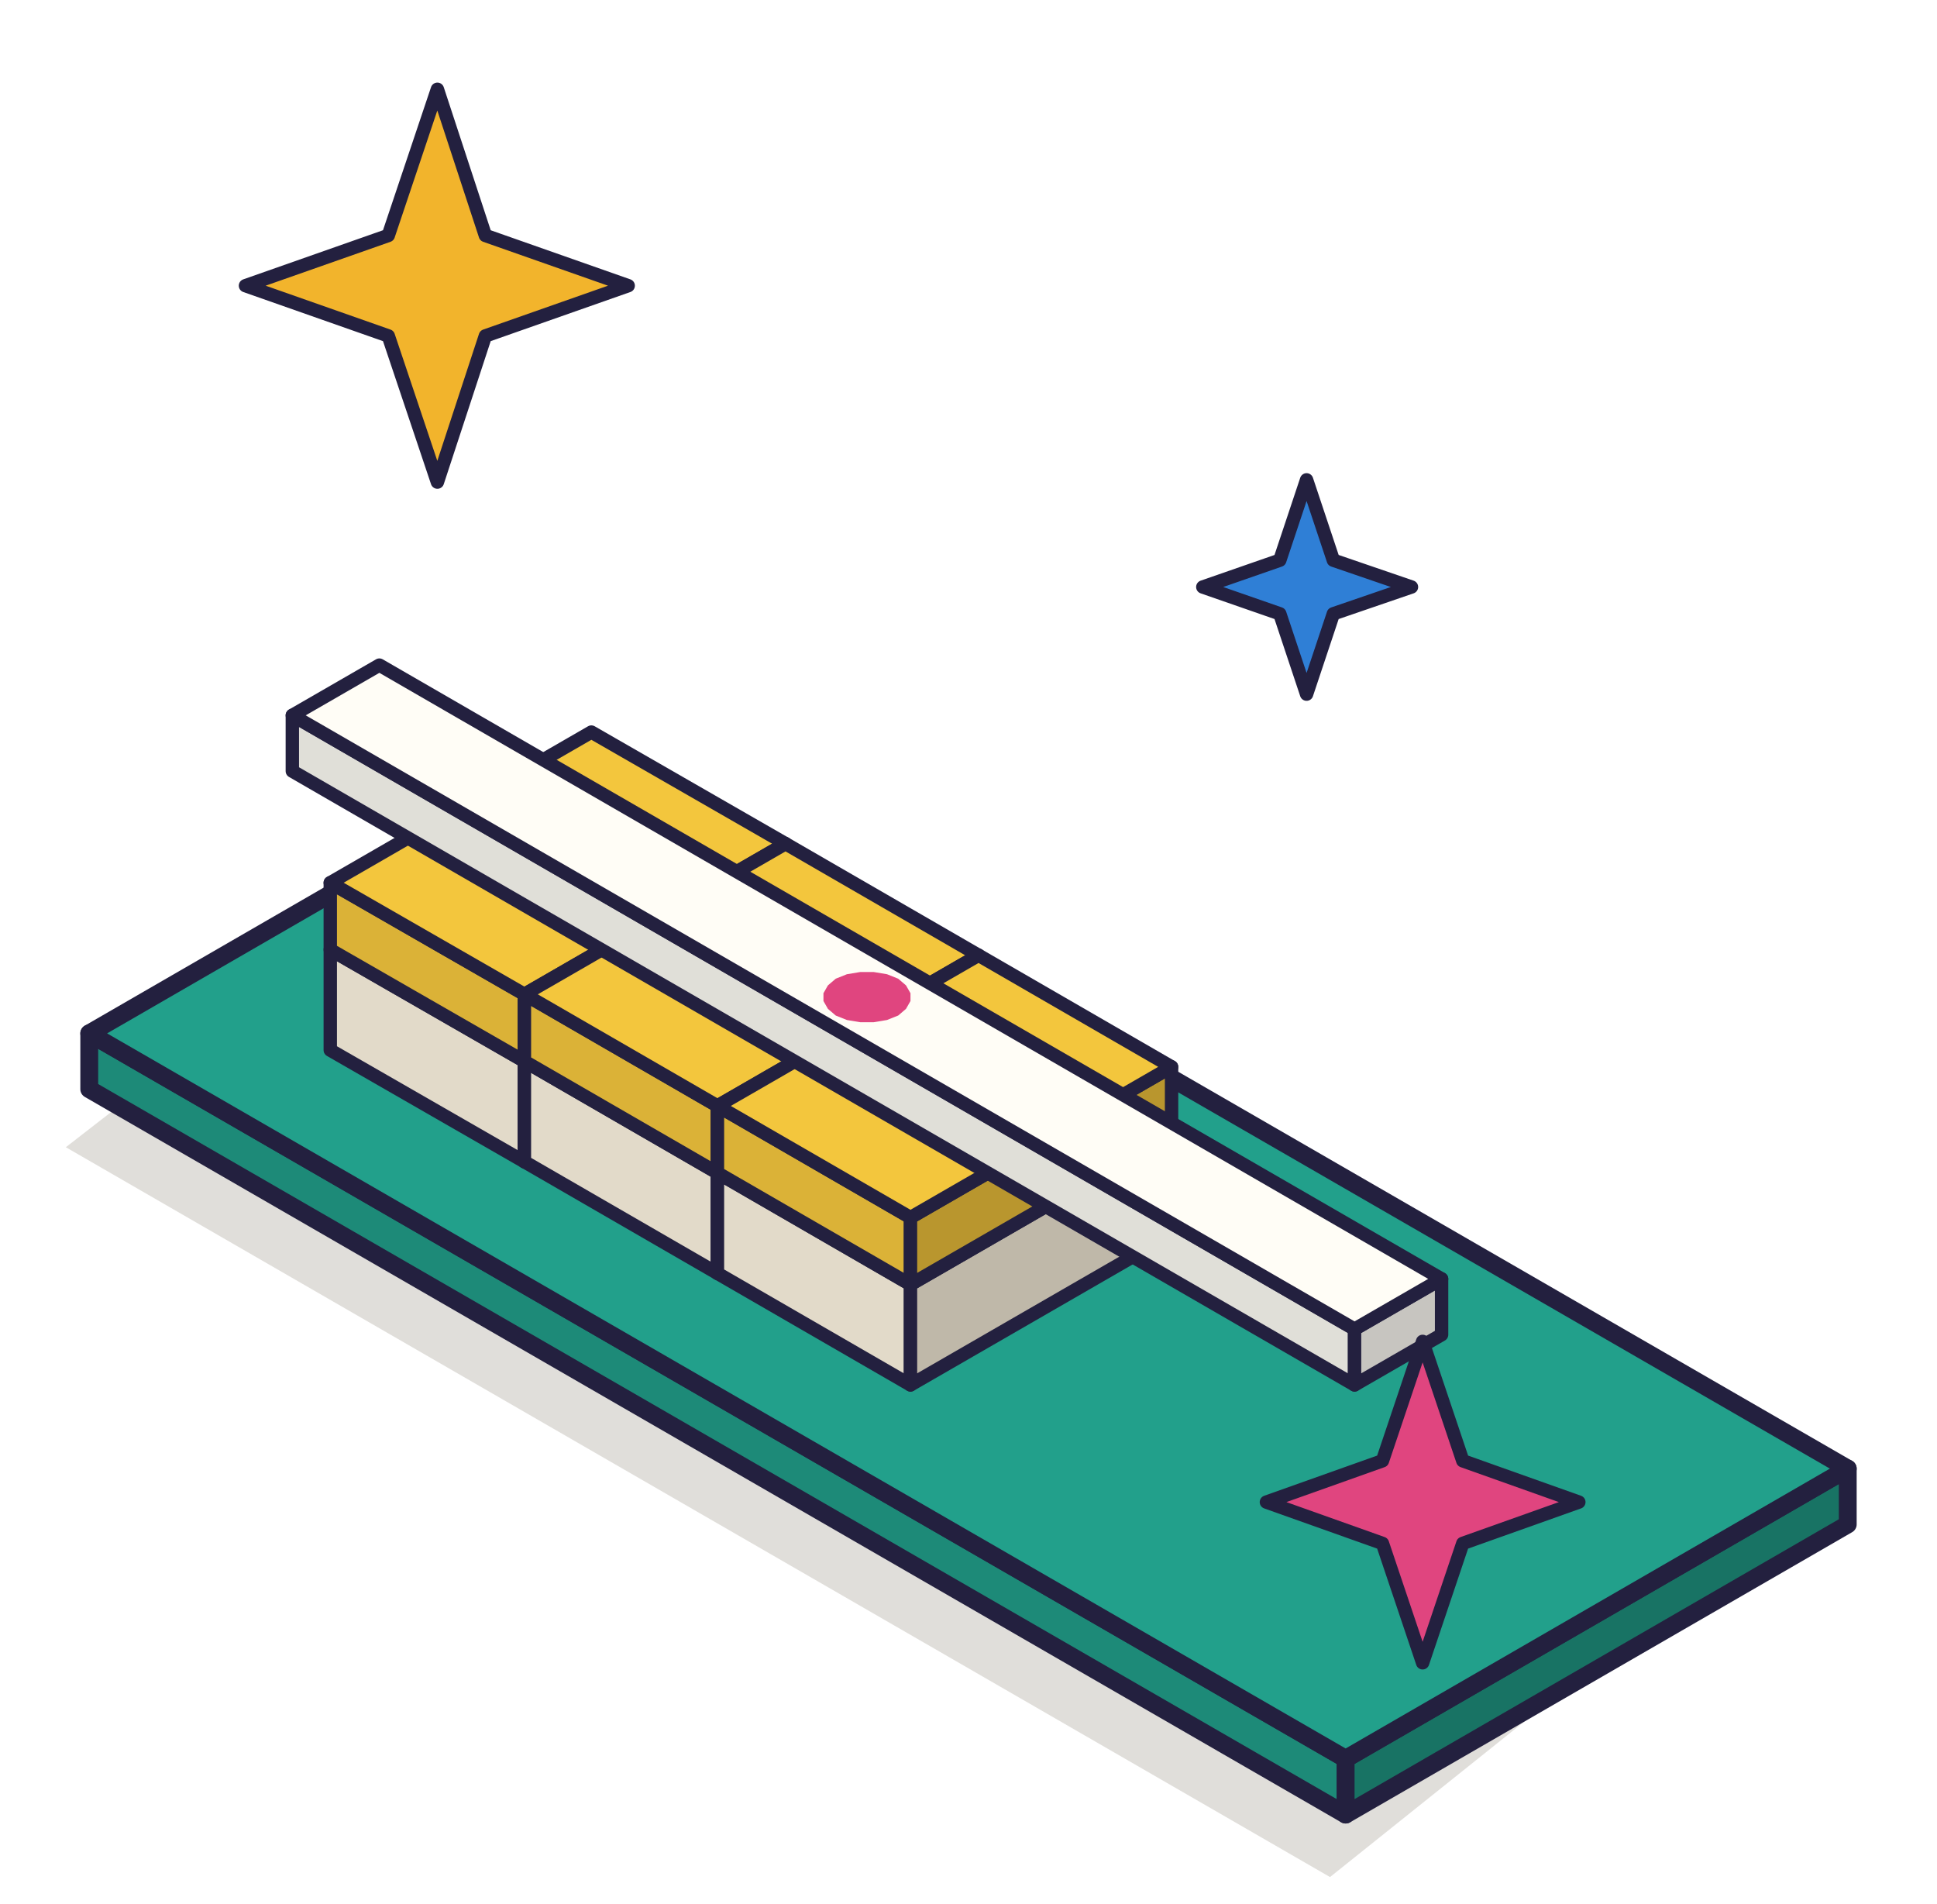
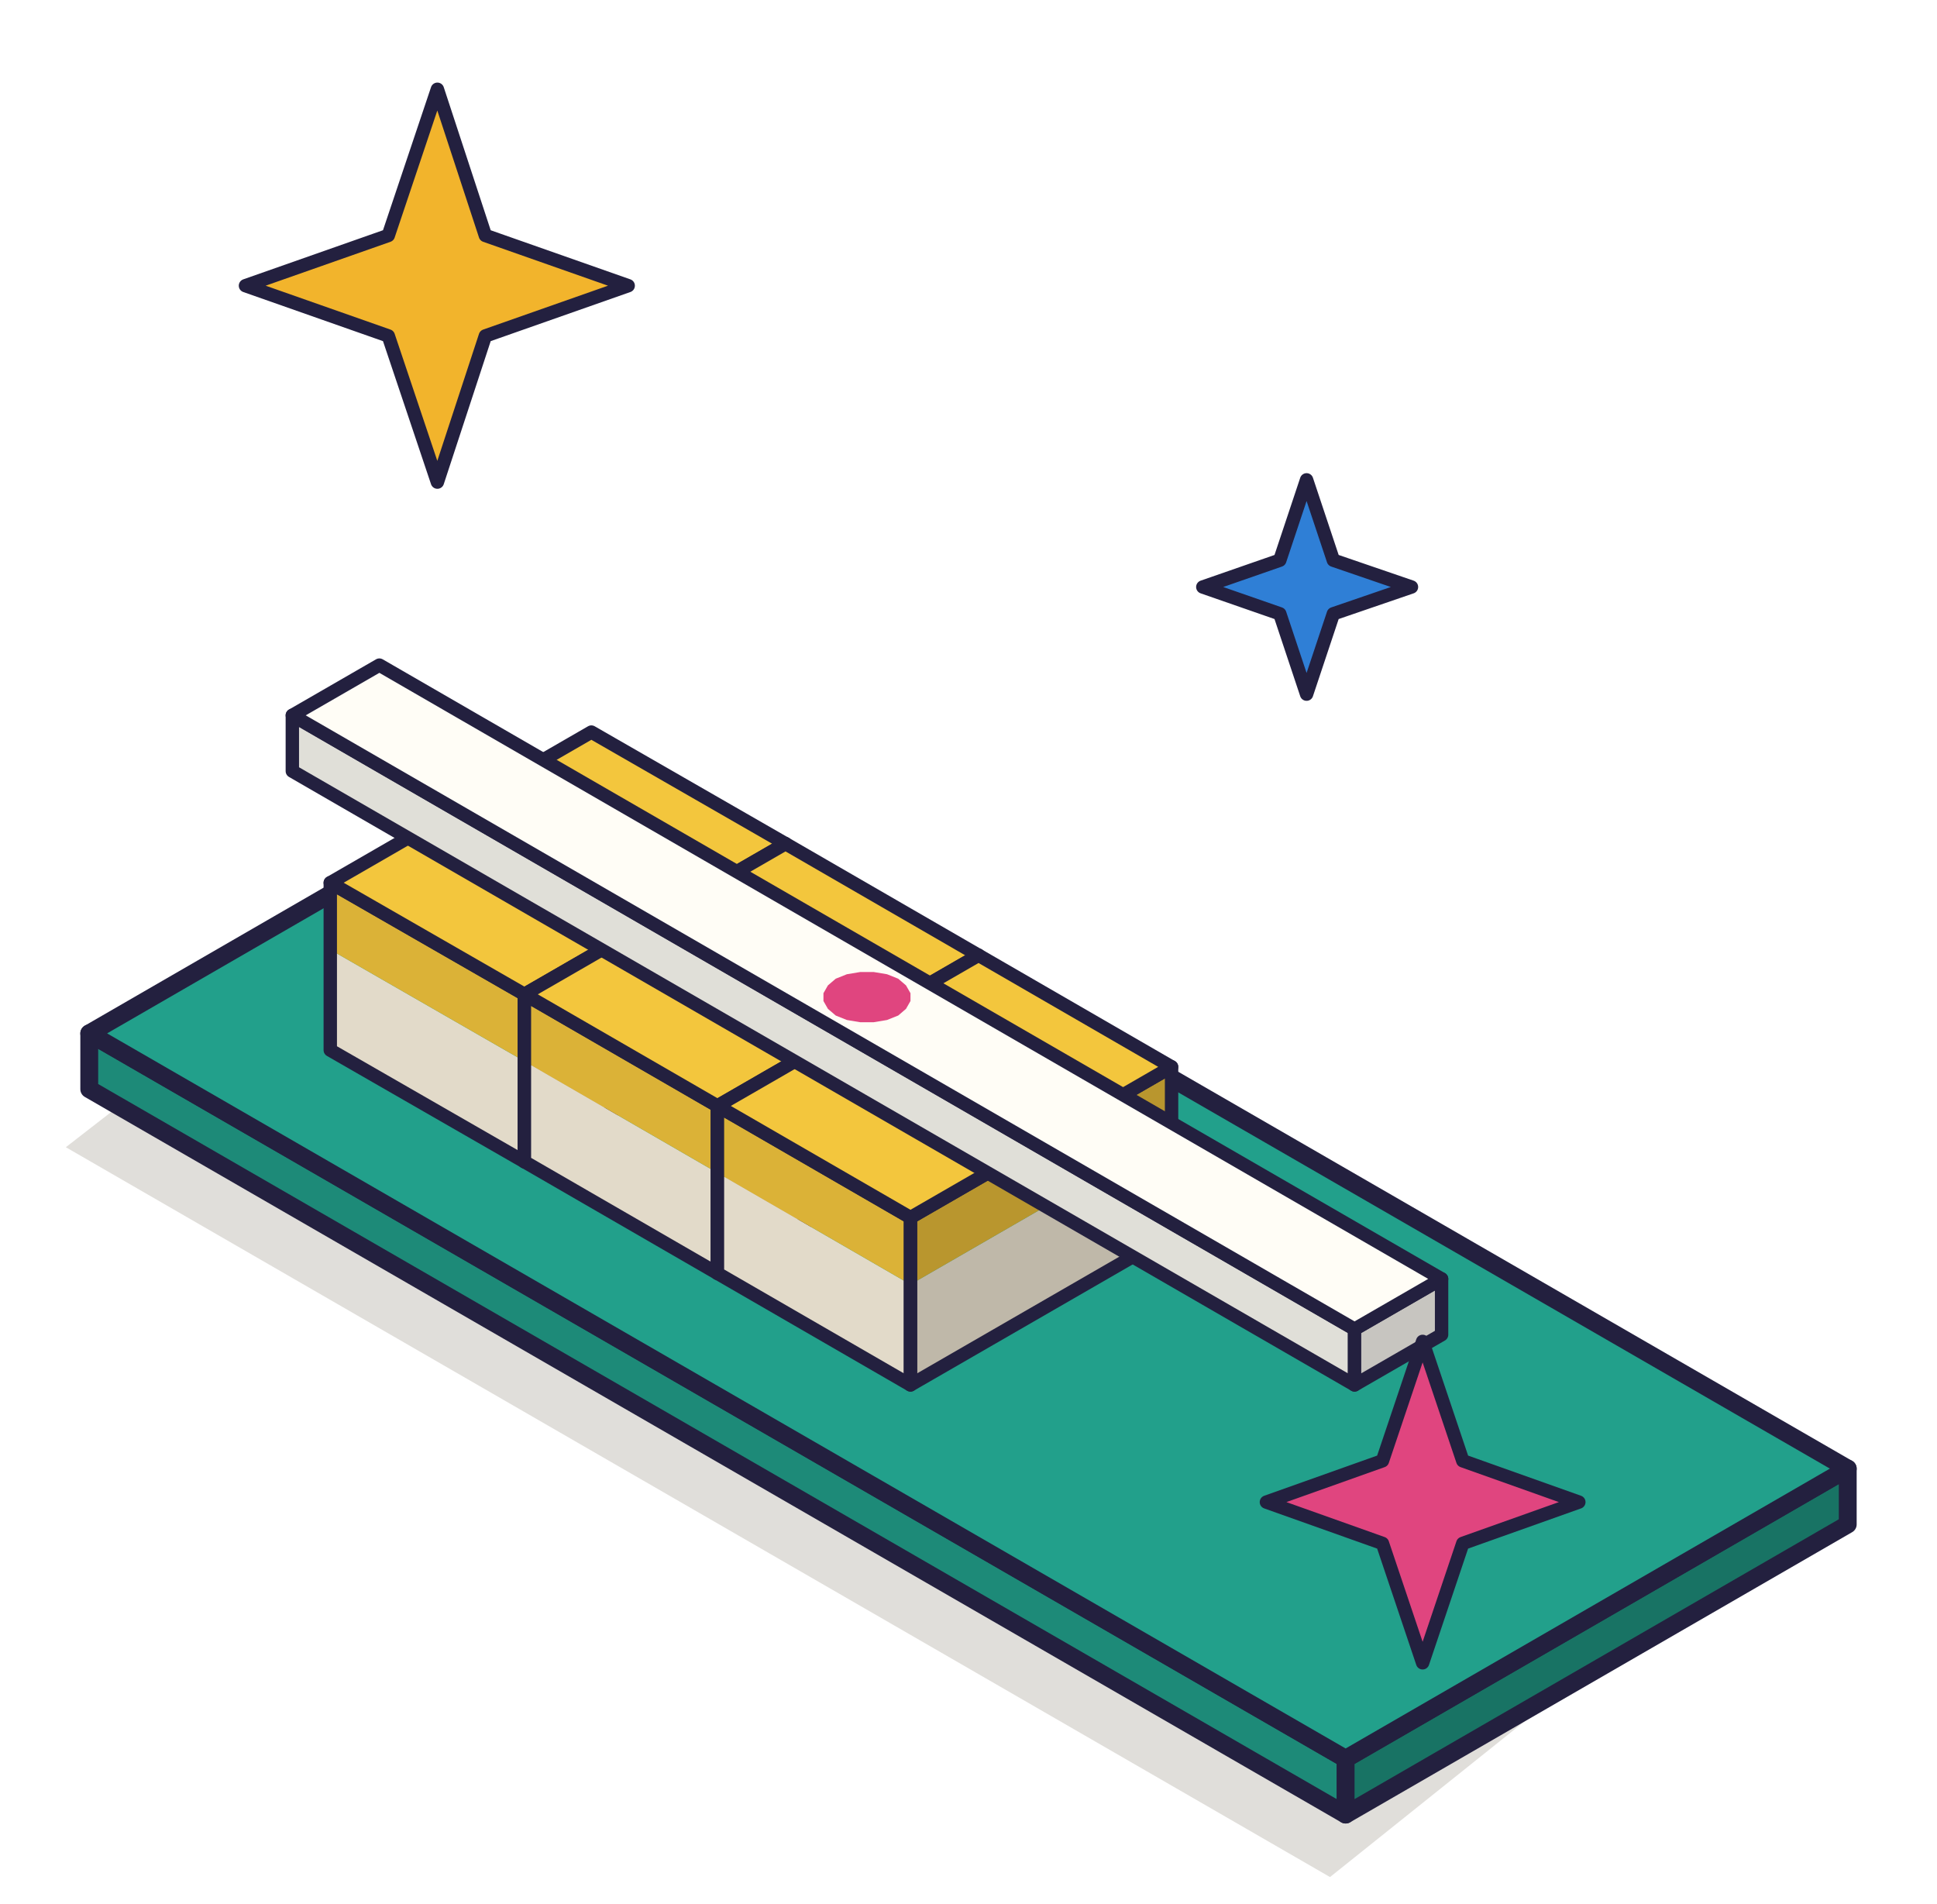
<svg xmlns="http://www.w3.org/2000/svg" viewBox="-51.3 -80.6 173.6 170.6" role="img" aria-label="Declaración de riichi: palito de 1000 sobre el muro">
  <g>
    <polygon points="-5.2,-9.0 107.4,56.0 67.9,87.6 -45.4,22.2" fill="rgba(60,45,20,0.16)" />
    <polygon points="-43.3,17.0 69.3,82.0 69.3,77.0 -43.3,12.0" fill="#1d8a78" stroke="#23203f" stroke-width="1.6" stroke-linejoin="round" />
    <polygon points="114.3,56.0 69.3,82.0 69.3,77.0 114.3,51.0" fill="#187364" stroke="#23203f" stroke-width="1.6" stroke-linejoin="round" />
    <polygon points="1.7,-14.0 114.3,51.0 69.3,77.0 -43.3,12.0" fill="#22a08b" stroke="#23203f" stroke-width="1.6" stroke-linejoin="round" />
-     <polygon points="-21.7,13.5 -4.3,23.5 -4.3,14.5 -21.7,4.5" fill="#e2dac9" stroke="#23203f" stroke-width="1.2" stroke-linejoin="round" />
-     <polygon points="19.1,10.0 -4.3,23.5 -4.3,14.5 19.1,1.0" fill="#bfb8a9" stroke="#23203f" stroke-width="1.2" stroke-linejoin="round" />
-     <polygon points="-21.7,4.5 -4.3,14.5 -4.3,8.5 -21.7,-1.5" fill="#dbb237" stroke="#23203f" stroke-width="1.2" stroke-linejoin="round" />
-     <polygon points="19.1,1.0 -4.3,14.5 -4.3,8.5 19.1,-5.0" fill="#b9962e" stroke="#23203f" stroke-width="1.2" stroke-linejoin="round" />
+     <polygon points="-21.7,13.5 -4.3,23.5 -4.3,14.5 -21.7,4.5" fill="#e2dac9" />
+     <polygon points="19.1,10.0 -4.3,23.5 -4.3,14.5 19.1,1.0" fill="#bfb8a9" />
+     <polygon points="-21.7,4.5 -4.3,14.5 -4.3,8.5 -21.7,-1.5" fill="#dbb237" />
+     <polygon points="19.1,1.0 -4.3,14.5 -4.3,8.5 19.1,-5.0" fill="#b9962e" />
+     <polygon points="-21.7,13.5 -4.3,23.5 -4.3,8.5 -21.7,-1.5" fill="none" stroke="#23203f" stroke-width="1.2" stroke-linejoin="round" />
+     <polygon points="19.1,10.0 -4.3,23.5 -4.3,8.5 19.1,-5.0" fill="none" stroke="#23203f" stroke-width="1.2" stroke-linejoin="round" />
    <polygon points="1.7,-15.0 19.1,-5.0 -4.3,8.5 -21.7,-1.5" fill="#f3c63d" stroke="#23203f" stroke-width="1.2" stroke-linejoin="round" />
-     <polygon points="-4.3,23.5 13.0,33.5 13.0,24.5 -4.3,14.5" fill="#e2dac9" stroke="#23203f" stroke-width="1.2" stroke-linejoin="round" />
-     <polygon points="36.4,20.0 13.0,33.5 13.0,24.5 36.4,11.0" fill="#bfb8a9" stroke="#23203f" stroke-width="1.2" stroke-linejoin="round" />
-     <polygon points="-4.3,14.5 13.0,24.5 13.0,18.5 -4.3,8.5" fill="#dbb237" stroke="#23203f" stroke-width="1.2" stroke-linejoin="round" />
-     <polygon points="36.4,11.0 13.0,24.5 13.0,18.5 36.4,5.0" fill="#b9962e" stroke="#23203f" stroke-width="1.2" stroke-linejoin="round" />
+     <polygon points="-4.3,23.5 13.0,33.5 13.0,24.5 -4.3,14.5" fill="#e2dac9" />
+     <polygon points="36.4,20.0 13.0,33.5 13.0,24.5 36.4,11.0" fill="#bfb8a9" />
+     <polygon points="-4.3,14.5 13.0,24.5 13.0,18.5 -4.3,8.5" fill="#dbb237" />
+     <polygon points="36.4,11.0 13.0,24.5 13.0,18.5 36.4,5.0" fill="#b9962e" />
+     <polygon points="-4.3,23.5 13.0,33.5 13.0,18.5 -4.3,8.5" fill="none" stroke="#23203f" stroke-width="1.2" stroke-linejoin="round" />
+     <polygon points="36.4,20.0 13.0,33.5 13.0,18.5 36.4,5.0" fill="none" stroke="#23203f" stroke-width="1.2" stroke-linejoin="round" />
    <polygon points="19.1,-5.0 36.4,5.0 13.0,18.5 -4.3,8.5" fill="#f3c63d" stroke="#23203f" stroke-width="1.2" stroke-linejoin="round" />
-     <polygon points="13.0,33.5 30.3,43.5 30.3,34.5 13.0,24.5" fill="#e2dac9" stroke="#23203f" stroke-width="1.2" stroke-linejoin="round" />
-     <polygon points="53.7,30.0 30.3,43.5 30.3,34.5 53.7,21.0" fill="#bfb8a9" stroke="#23203f" stroke-width="1.2" stroke-linejoin="round" />
-     <polygon points="13.0,24.5 30.3,34.5 30.3,28.5 13.0,18.5" fill="#dbb237" stroke="#23203f" stroke-width="1.2" stroke-linejoin="round" />
-     <polygon points="53.7,21.0 30.3,34.5 30.3,28.5 53.7,15.0" fill="#b9962e" stroke="#23203f" stroke-width="1.2" stroke-linejoin="round" />
+     <polygon points="13.0,33.5 30.3,43.5 30.3,34.5 13.0,24.5" fill="#e2dac9" />
+     <polygon points="53.7,30.0 30.3,43.5 30.3,34.5 53.7,21.0" fill="#bfb8a9" />
+     <polygon points="13.0,24.5 30.3,34.5 30.3,28.5 13.0,18.5" fill="#dbb237" />
+     <polygon points="53.7,21.0 30.3,34.5 30.3,28.5 53.7,15.0" fill="#b9962e" />
+     <polygon points="13.0,33.5 30.3,43.5 30.3,28.5 13.0,18.5" fill="none" stroke="#23203f" stroke-width="1.2" stroke-linejoin="round" />
+     <polygon points="53.7,30.0 30.3,43.5 30.3,28.5 53.7,15.0" fill="none" stroke="#23203f" stroke-width="1.2" stroke-linejoin="round" />
    <polygon points="36.4,5.0 53.7,15.0 30.3,28.5 13.0,18.5" fill="#f3c63d" stroke="#23203f" stroke-width="1.2" stroke-linejoin="round" />
    <polygon points="-25.1,-11.5 70.1,43.5 70.1,38.5 -25.1,-16.5" fill="#e0dfd8" stroke="#23203f" stroke-width="1.2" stroke-linejoin="round" />
    <polygon points="77.9,39.0 70.1,43.5 70.1,38.5 77.9,34.0" fill="#c7c5c0" stroke="#23203f" stroke-width="1.2" stroke-linejoin="round" />
    <polygon points="-17.3,-21.0 77.9,34.0 70.1,38.5 -25.1,-16.5" fill="#fffdf6" stroke="#23203f" stroke-width="1.2" stroke-linejoin="round" />
    <polygon points="29.2,10.4 28.2,10.8 27.0,11.0 25.8,11.0 24.6,10.8 23.6,10.4 22.9,9.8 22.5,9.1 22.5,8.4 22.9,7.7 23.6,7.1 24.6,6.7 25.8,6.5 27.0,6.5 28.2,6.7 29.2,7.1 29.9,7.7 30.3,8.4 30.3,9.1 29.9,9.8" fill="#e0457f" />
    <polygon points="5.0,-55.0 -7.8,-59.5 -12.1,-72.6 -16.5,-59.5 -29.3,-55.0 -16.5,-50.5 -12.1,-37.4 -7.8,-50.5" fill="#f2b42c" stroke="#23203f" stroke-width="1.2" stroke-linejoin="round" />
    <polygon points="90.2,54.0 79.8,50.3 76.2,39.6 72.6,50.3 62.2,54.0 72.6,57.7 76.2,68.4 79.8,57.7" fill="#e0457f" stroke="#23203f" stroke-width="1.2" stroke-linejoin="round" />
    <polygon points="75.2,-28.0 68.2,-30.4 65.8,-37.6 63.4,-30.4 56.5,-28.0 63.4,-25.6 65.8,-18.4 68.2,-25.6" fill="#2f7fd6" stroke="#23203f" stroke-width="1.2" stroke-linejoin="round" />
  </g>
</svg>
